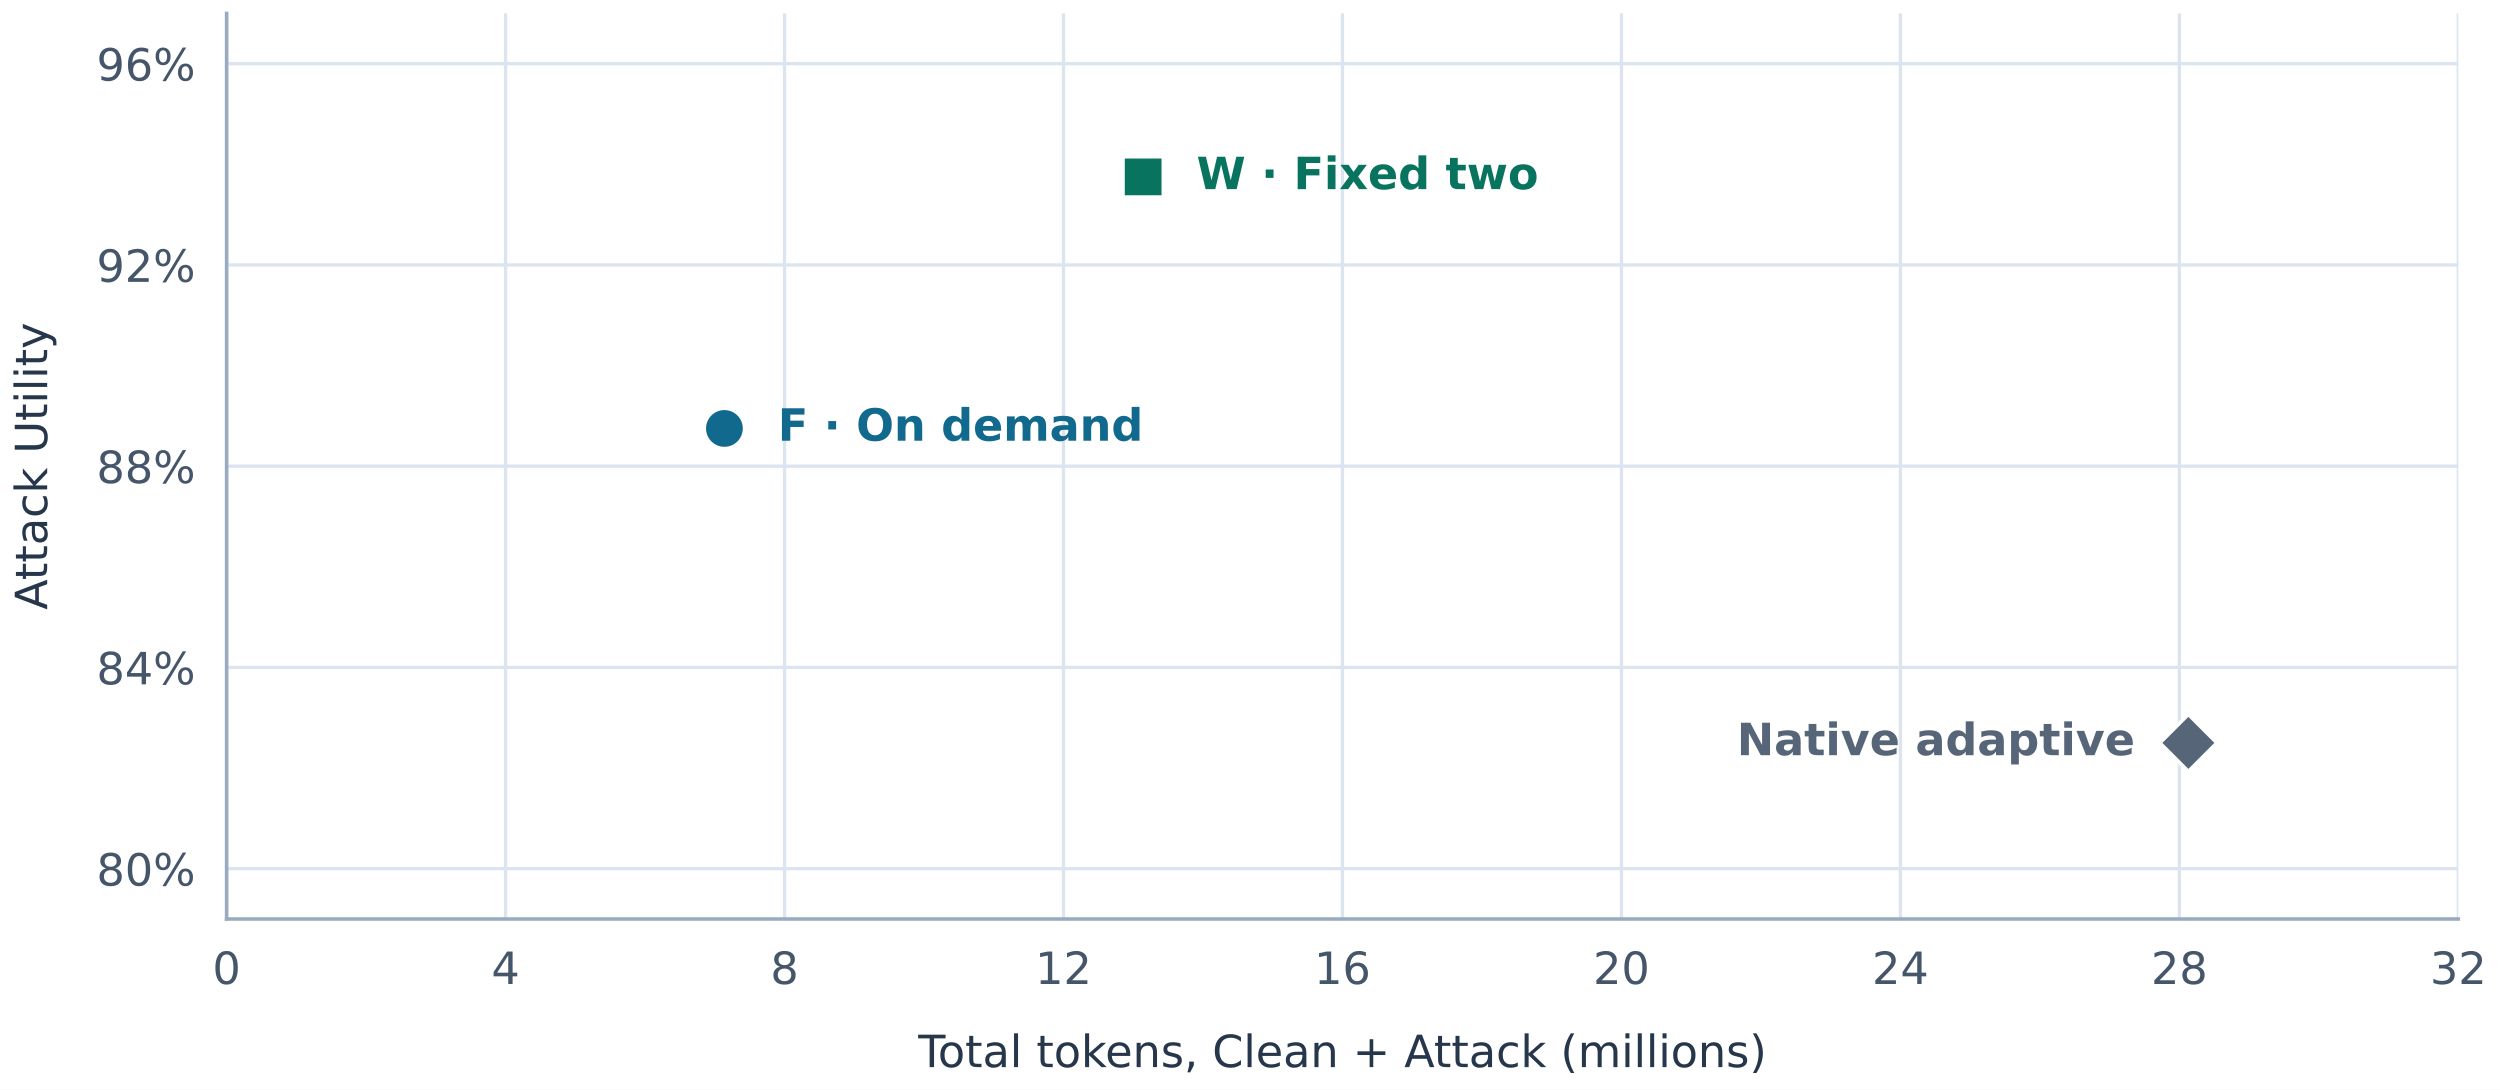
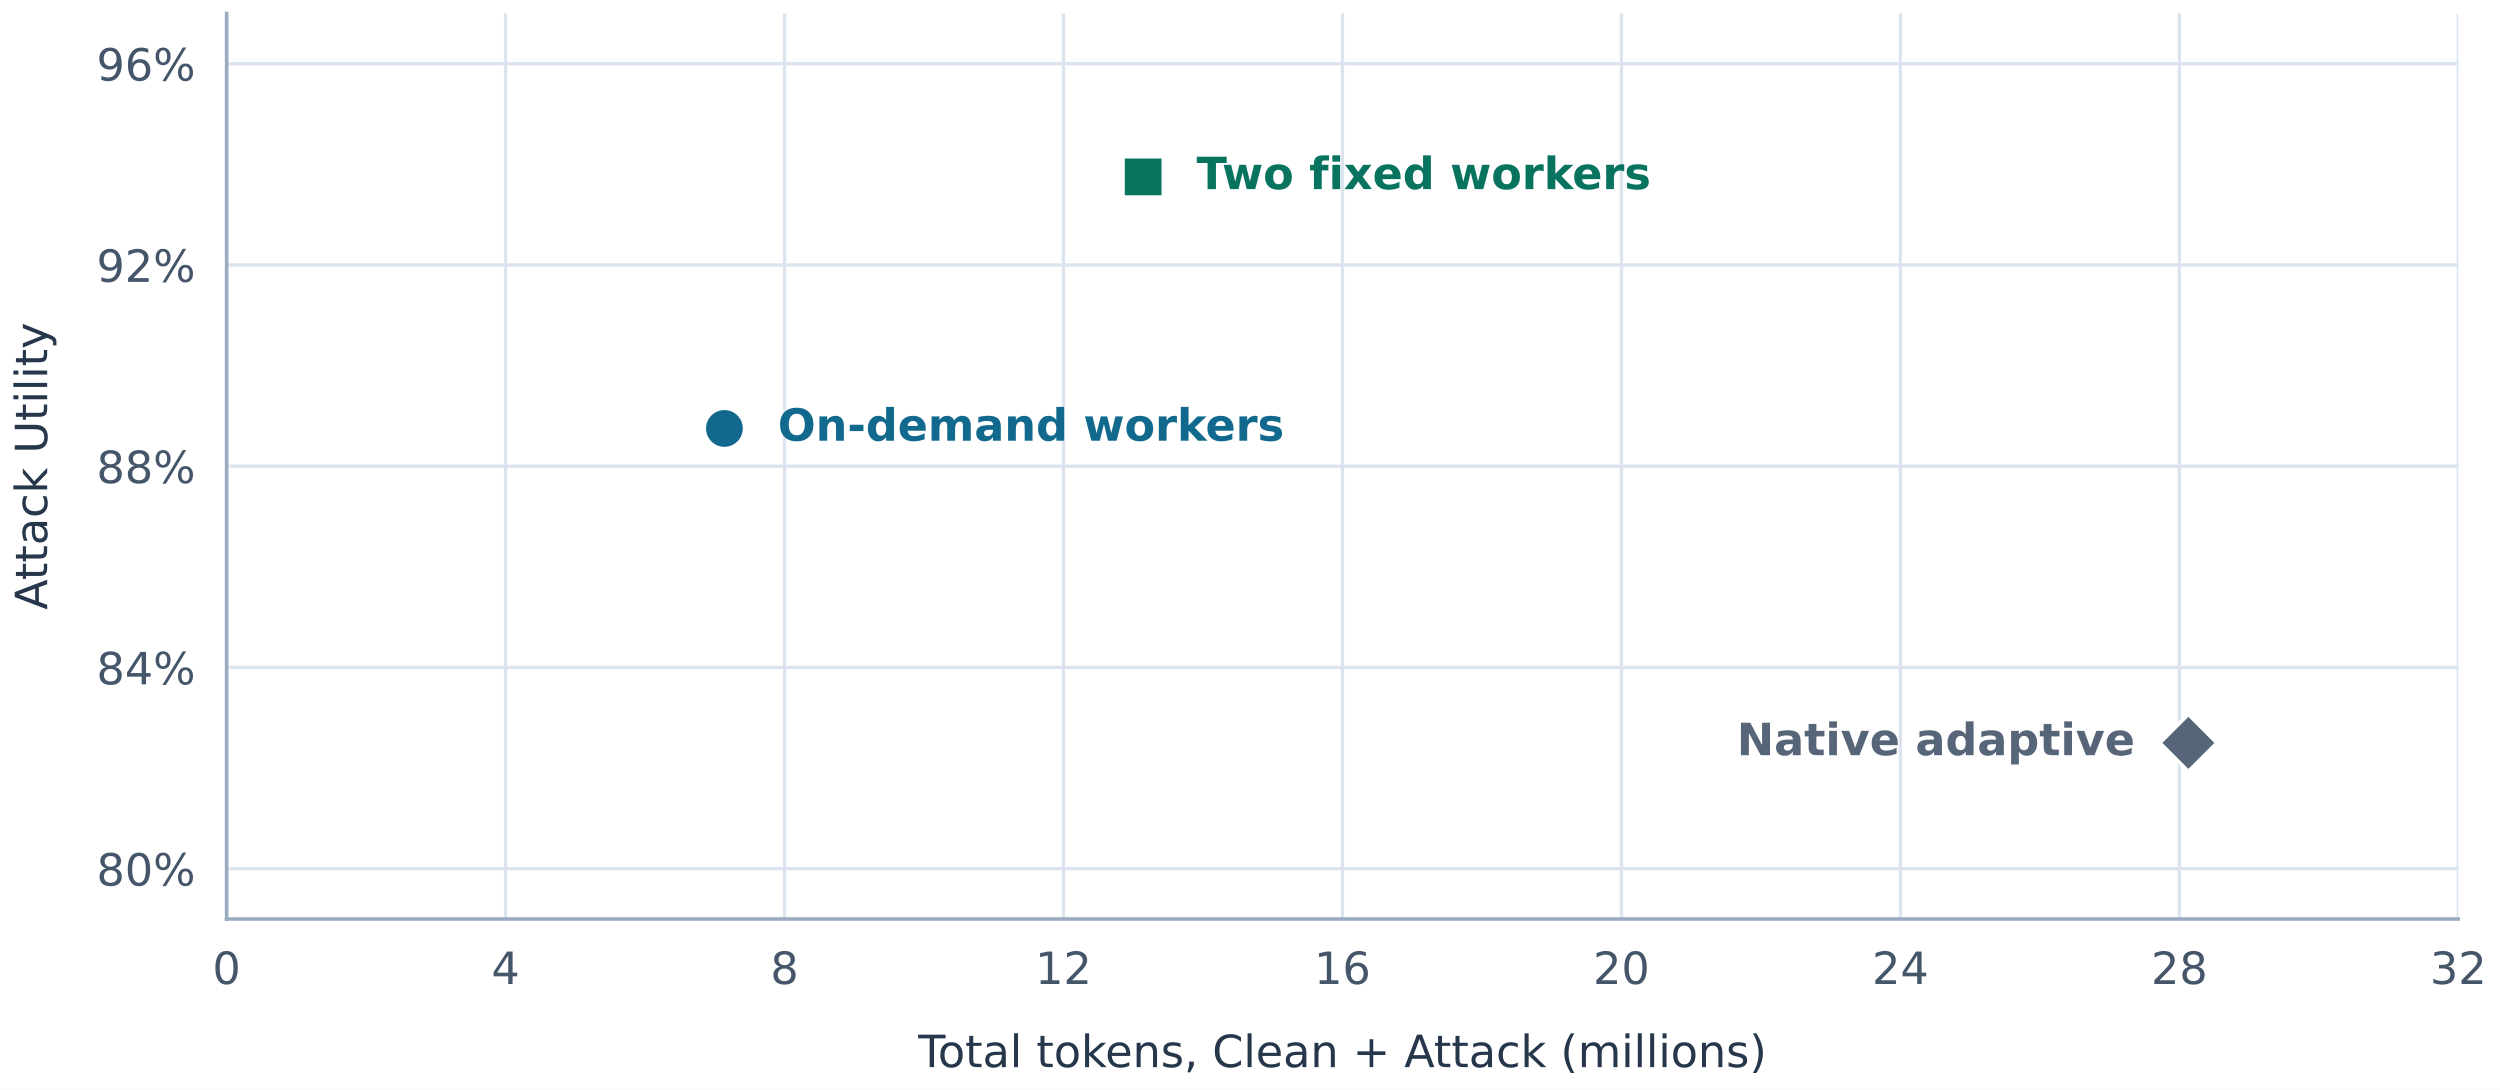
<svg xmlns="http://www.w3.org/2000/svg" xmlns:xlink="http://www.w3.org/1999/xlink" width="561.6pt" height="244.8pt" viewBox="0 0 561.6 244.8" version="1.1">
  <defs>
    <style type="text/css">*{stroke-linejoin: round; stroke-linecap: butt}</style>
  </defs>
  <g id="figure_1">
    <g id="patch_1">
      <path d="M 0 244.8 L 561.6 244.8 L 561.6 0 L 0 0 z " style="fill: #ffffff" />
    </g>
    <g id="axes_1">
      <g id="patch_2">
        <path d="M 50.905 206.444 L 552.237 206.444 L 552.237 3 L 50.905 3 z " style="fill: #ffffff" />
      </g>
      <g id="matplotlib.axis_1">
        <g id="xtick_1">
          <g id="line2d_1">
            <path d="M 50.905 206.444 L 50.905 3 " clip-path="url(#pddb8481fe7)" style="fill: none; stroke: #dce5ef; stroke-width: 0.75; stroke-linecap: square" />
          </g>
          <g id="line2d_2" />
          <g id="text_1">
            <g style="fill: #45556a" transform="translate(47.72368 221.0419) scale(0.1 -0.1)">
              <defs>
                <path id="DejaVuSans-30" d="M 2034 4250 Q 1547 4250 1301 3770 Q 1056 3291 1056 2328 Q 1056 1369 1301 889 Q 1547 409 2034 409 Q 2525 409 2770 889 Q 3016 1369 3016 2328 Q 3016 3291 2770 3770 Q 2525 4250 2034 4250 z M 2034 4750 Q 2819 4750 3233 4129 Q 3647 3509 3647 2328 Q 3647 1150 3233 529 Q 2819 -91 2034 -91 Q 1250 -91 836 529 Q 422 1150 422 2328 Q 422 3509 836 4129 Q 1250 4750 2034 4750 z " transform="scale(0.015625)" />
              </defs>
              <use xlink:href="#DejaVuSans-30" />
            </g>
          </g>
        </g>
        <g id="xtick_2">
          <g id="line2d_3">
            <path d="M 113.571 206.444 L 113.571 3 " clip-path="url(#pddb8481fe7)" style="fill: none; stroke: #dce5ef; stroke-width: 0.75; stroke-linecap: square" />
          </g>
          <g id="line2d_4" />
          <g id="text_2">
            <g style="fill: #45556a" transform="translate(110.3902 221.0419) scale(0.1 -0.1)">
              <defs>
                <path id="DejaVuSans-34" d="M 2419 4116 L 825 1625 L 2419 1625 L 2419 4116 z M 2253 4666 L 3047 4666 L 3047 1625 L 3713 1625 L 3713 1100 L 3047 1100 L 3047 0 L 2419 0 L 2419 1100 L 313 1100 L 313 1709 L 2253 4666 z " transform="scale(0.015625)" />
              </defs>
              <use xlink:href="#DejaVuSans-34" />
            </g>
          </g>
        </g>
        <g id="xtick_3">
          <g id="line2d_5">
            <path d="M 176.238 206.444 L 176.238 3 " clip-path="url(#pddb8481fe7)" style="fill: none; stroke: #dce5ef; stroke-width: 0.75; stroke-linecap: square" />
          </g>
          <g id="line2d_6" />
          <g id="text_3">
            <g style="fill: #45556a" transform="translate(173.0568 221.0419) scale(0.1 -0.1)">
              <defs>
                <path id="DejaVuSans-38" d="M 2034 2216 Q 1584 2216 1326 1975 Q 1069 1734 1069 1313 Q 1069 891 1326 650 Q 1584 409 2034 409 Q 2484 409 2743 651 Q 3003 894 3003 1313 Q 3003 1734 2745 1975 Q 2488 2216 2034 2216 z M 1403 2484 Q 997 2584 770 2862 Q 544 3141 544 3541 Q 544 4100 942 4425 Q 1341 4750 2034 4750 Q 2731 4750 3128 4425 Q 3525 4100 3525 3541 Q 3525 3141 3298 2862 Q 3072 2584 2669 2484 Q 3125 2378 3379 2068 Q 3634 1759 3634 1313 Q 3634 634 3220 271 Q 2806 -91 2034 -91 Q 1263 -91 848 271 Q 434 634 434 1313 Q 434 1759 690 2068 Q 947 2378 1403 2484 z M 1172 3481 Q 1172 3119 1398 2916 Q 1625 2713 2034 2713 Q 2441 2713 2670 2916 Q 2900 3119 2900 3481 Q 2900 3844 2670 4047 Q 2441 4250 2034 4250 Q 1625 4250 1398 4047 Q 1172 3844 1172 3481 z " transform="scale(0.015625)" />
              </defs>
              <use xlink:href="#DejaVuSans-38" />
            </g>
          </g>
        </g>
        <g id="xtick_4">
          <g id="line2d_7">
            <path d="M 238.905 206.444 L 238.905 3 " clip-path="url(#pddb8481fe7)" style="fill: none; stroke: #dce5ef; stroke-width: 0.75; stroke-linecap: square" />
          </g>
          <g id="line2d_8" />
          <g id="text_4">
            <g style="fill: #45556a" transform="translate(232.5421 221.0419) scale(0.1 -0.1)">
              <defs>
                <path id="DejaVuSans-31" d="M 794 531 L 1825 531 L 1825 4091 L 703 3866 L 703 4441 L 1819 4666 L 2450 4666 L 2450 531 L 3481 531 L 3481 0 L 794 0 L 794 531 z " transform="scale(0.015625)" />
                <path id="DejaVuSans-32" d="M 1228 531 L 3431 531 L 3431 0 L 469 0 L 469 531 Q 828 903 1448 1529 Q 2069 2156 2228 2338 Q 2531 2678 2651 2914 Q 2772 3150 2772 3378 Q 2772 3750 2511 3984 Q 2250 4219 1831 4219 Q 1534 4219 1204 4116 Q 875 4013 500 3803 L 500 4441 Q 881 4594 1212 4672 Q 1544 4750 1819 4750 Q 2544 4750 2975 4387 Q 3406 4025 3406 3419 Q 3406 3131 3298 2873 Q 3191 2616 2906 2266 Q 2828 2175 2409 1742 Q 1991 1309 1228 531 z " transform="scale(0.015625)" />
              </defs>
              <use xlink:href="#DejaVuSans-31" />
              <use xlink:href="#DejaVuSans-32" transform="translate(63.62305 0)" />
            </g>
          </g>
        </g>
        <g id="xtick_5">
          <g id="line2d_9">
            <path d="M 301.571 206.444 L 301.571 3 " clip-path="url(#pddb8481fe7)" style="fill: none; stroke: #dce5ef; stroke-width: 0.75; stroke-linecap: square" />
          </g>
          <g id="line2d_10" />
          <g id="text_5">
            <g style="fill: #45556a" transform="translate(295.2086 221.0419) scale(0.1 -0.1)">
              <defs>
                <path id="DejaVuSans-36" d="M 2113 2584 Q 1688 2584 1439 2293 Q 1191 2003 1191 1497 Q 1191 994 1439 701 Q 1688 409 2113 409 Q 2538 409 2786 701 Q 3034 994 3034 1497 Q 3034 2003 2786 2293 Q 2538 2584 2113 2584 z M 3366 4563 L 3366 3988 Q 3128 4100 2886 4159 Q 2644 4219 2406 4219 Q 1781 4219 1451 3797 Q 1122 3375 1075 2522 Q 1259 2794 1537 2939 Q 1816 3084 2150 3084 Q 2853 3084 3261 2657 Q 3669 2231 3669 1497 Q 3669 778 3244 343 Q 2819 -91 2113 -91 Q 1303 -91 875 529 Q 447 1150 447 2328 Q 447 3434 972 4092 Q 1497 4750 2381 4750 Q 2619 4750 2861 4703 Q 3103 4656 3366 4563 z " transform="scale(0.015625)" />
              </defs>
              <use xlink:href="#DejaVuSans-31" />
              <use xlink:href="#DejaVuSans-36" transform="translate(63.62305 0)" />
            </g>
          </g>
        </g>
        <g id="xtick_6">
          <g id="line2d_11">
            <path d="M 364.238 206.444 L 364.238 3 " clip-path="url(#pddb8481fe7)" style="fill: none; stroke: #dce5ef; stroke-width: 0.75; stroke-linecap: square" />
          </g>
          <g id="line2d_12" />
          <g id="text_6">
            <g style="fill: #45556a" transform="translate(357.8751 221.0419) scale(0.1 -0.1)">
              <use xlink:href="#DejaVuSans-32" />
              <use xlink:href="#DejaVuSans-30" transform="translate(63.62305 0)" />
            </g>
          </g>
        </g>
        <g id="xtick_7">
          <g id="line2d_13">
            <path d="M 426.904 206.444 L 426.904 3 " clip-path="url(#pddb8481fe7)" style="fill: none; stroke: #dce5ef; stroke-width: 0.75; stroke-linecap: square" />
          </g>
          <g id="line2d_14" />
          <g id="text_7">
            <g style="fill: #45556a" transform="translate(420.5417 221.0419) scale(0.1 -0.1)">
              <use xlink:href="#DejaVuSans-32" />
              <use xlink:href="#DejaVuSans-34" transform="translate(63.62305 0)" />
            </g>
          </g>
        </g>
        <g id="xtick_8">
          <g id="line2d_15">
            <path d="M 489.571 206.444 L 489.571 3 " clip-path="url(#pddb8481fe7)" style="fill: none; stroke: #dce5ef; stroke-width: 0.75; stroke-linecap: square" />
          </g>
          <g id="line2d_16" />
          <g id="text_8">
            <g style="fill: #45556a" transform="translate(483.2082 221.0419) scale(0.1 -0.1)">
              <use xlink:href="#DejaVuSans-32" />
              <use xlink:href="#DejaVuSans-38" transform="translate(63.62305 0)" />
            </g>
          </g>
        </g>
        <g id="xtick_9">
          <g id="line2d_17">
            <path d="M 552.237 206.444 L 552.237 3 " clip-path="url(#pddb8481fe7)" style="fill: none; stroke: #dce5ef; stroke-width: 0.75; stroke-linecap: square" />
          </g>
          <g id="line2d_18" />
          <g id="text_9">
            <g style="fill: #45556a" transform="translate(545.8748 221.0419) scale(0.1 -0.1)">
              <defs>
                <path id="DejaVuSans-33" d="M 2597 2516 Q 3050 2419 3304 2112 Q 3559 1806 3559 1356 Q 3559 666 3084 287 Q 2609 -91 1734 -91 Q 1441 -91 1130 -33 Q 819 25 488 141 L 488 750 Q 750 597 1062 519 Q 1375 441 1716 441 Q 2309 441 2620 675 Q 2931 909 2931 1356 Q 2931 1769 2642 2001 Q 2353 2234 1838 2234 L 1294 2234 L 1294 2753 L 1863 2753 Q 2328 2753 2575 2939 Q 2822 3125 2822 3475 Q 2822 3834 2567 4026 Q 2313 4219 1838 4219 Q 1578 4219 1281 4162 Q 984 4106 628 3988 L 628 4550 Q 988 4650 1302 4700 Q 1616 4750 1894 4750 Q 2613 4750 3031 4423 Q 3450 4097 3450 3541 Q 3450 3153 3228 2886 Q 3006 2619 2597 2516 z " transform="scale(0.015625)" />
              </defs>
              <use xlink:href="#DejaVuSans-33" />
              <use xlink:href="#DejaVuSans-32" transform="translate(63.62305 0)" />
            </g>
          </g>
        </g>
        <g id="text_10">
          <g style="fill: #26364b" transform="translate(206.2742 239.7201) scale(0.1 -0.1)">
            <defs>
              <path id="DejaVuSans-54" d="M -19 4666 L 3928 4666 L 3928 4134 L 2272 4134 L 2272 0 L 1638 0 L 1638 4134 L -19 4134 L -19 4666 z " transform="scale(0.015625)" />
              <path id="DejaVuSans-6f" d="M 1959 3097 Q 1497 3097 1228 2736 Q 959 2375 959 1747 Q 959 1119 1226 758 Q 1494 397 1959 397 Q 2419 397 2687 759 Q 2956 1122 2956 1747 Q 2956 2369 2687 2733 Q 2419 3097 1959 3097 z M 1959 3584 Q 2709 3584 3137 3096 Q 3566 2609 3566 1747 Q 3566 888 3137 398 Q 2709 -91 1959 -91 Q 1206 -91 779 398 Q 353 888 353 1747 Q 353 2609 779 3096 Q 1206 3584 1959 3584 z " transform="scale(0.015625)" />
              <path id="DejaVuSans-74" d="M 1172 4494 L 1172 3500 L 2356 3500 L 2356 3053 L 1172 3053 L 1172 1153 Q 1172 725 1289 603 Q 1406 481 1766 481 L 2356 481 L 2356 0 L 1766 0 Q 1100 0 847 248 Q 594 497 594 1153 L 594 3053 L 172 3053 L 172 3500 L 594 3500 L 594 4494 L 1172 4494 z " transform="scale(0.015625)" />
              <path id="DejaVuSans-61" d="M 2194 1759 Q 1497 1759 1228 1600 Q 959 1441 959 1056 Q 959 750 1161 570 Q 1363 391 1709 391 Q 2188 391 2477 730 Q 2766 1069 2766 1631 L 2766 1759 L 2194 1759 z M 3341 1997 L 3341 0 L 2766 0 L 2766 531 Q 2569 213 2275 61 Q 1981 -91 1556 -91 Q 1019 -91 701 211 Q 384 513 384 1019 Q 384 1609 779 1909 Q 1175 2209 1959 2209 L 2766 2209 L 2766 2266 Q 2766 2663 2505 2880 Q 2244 3097 1772 3097 Q 1472 3097 1187 3025 Q 903 2953 641 2809 L 641 3341 Q 956 3463 1253 3523 Q 1550 3584 1831 3584 Q 2591 3584 2966 3190 Q 3341 2797 3341 1997 z " transform="scale(0.015625)" />
              <path id="DejaVuSans-6c" d="M 603 4863 L 1178 4863 L 1178 0 L 603 0 L 603 4863 z " transform="scale(0.015625)" />
              <path id="DejaVuSans-20" transform="scale(0.015625)" />
              <path id="DejaVuSans-6b" d="M 581 4863 L 1159 4863 L 1159 1991 L 2875 3500 L 3609 3500 L 1753 1863 L 3688 0 L 2938 0 L 1159 1709 L 1159 0 L 581 0 L 581 4863 z " transform="scale(0.015625)" />
              <path id="DejaVuSans-65" d="M 3597 1894 L 3597 1613 L 953 1613 Q 991 1019 1311 708 Q 1631 397 2203 397 Q 2534 397 2845 478 Q 3156 559 3463 722 L 3463 178 Q 3153 47 2828 -22 Q 2503 -91 2169 -91 Q 1331 -91 842 396 Q 353 884 353 1716 Q 353 2575 817 3079 Q 1281 3584 2069 3584 Q 2775 3584 3186 3129 Q 3597 2675 3597 1894 z M 3022 2063 Q 3016 2534 2758 2815 Q 2500 3097 2075 3097 Q 1594 3097 1305 2825 Q 1016 2553 972 2059 L 3022 2063 z " transform="scale(0.015625)" />
              <path id="DejaVuSans-6e" d="M 3513 2113 L 3513 0 L 2938 0 L 2938 2094 Q 2938 2591 2744 2837 Q 2550 3084 2163 3084 Q 1697 3084 1428 2787 Q 1159 2491 1159 1978 L 1159 0 L 581 0 L 581 3500 L 1159 3500 L 1159 2956 Q 1366 3272 1645 3428 Q 1925 3584 2291 3584 Q 2894 3584 3203 3211 Q 3513 2838 3513 2113 z " transform="scale(0.015625)" />
              <path id="DejaVuSans-73" d="M 2834 3397 L 2834 2853 Q 2591 2978 2328 3040 Q 2066 3103 1784 3103 Q 1356 3103 1142 2972 Q 928 2841 928 2578 Q 928 2378 1081 2264 Q 1234 2150 1697 2047 L 1894 2003 Q 2506 1872 2764 1633 Q 3022 1394 3022 966 Q 3022 478 2636 193 Q 2250 -91 1575 -91 Q 1294 -91 989 -36 Q 684 19 347 128 L 347 722 Q 666 556 975 473 Q 1284 391 1588 391 Q 1994 391 2212 530 Q 2431 669 2431 922 Q 2431 1156 2273 1281 Q 2116 1406 1581 1522 L 1381 1569 Q 847 1681 609 1914 Q 372 2147 372 2553 Q 372 3047 722 3315 Q 1072 3584 1716 3584 Q 2034 3584 2315 3537 Q 2597 3491 2834 3397 z " transform="scale(0.015625)" />
              <path id="DejaVuSans-2c" d="M 750 794 L 1409 794 L 1409 256 L 897 -744 L 494 -744 L 750 256 L 750 794 z " transform="scale(0.015625)" />
              <path id="DejaVuSans-43" d="M 4122 4306 L 4122 3641 Q 3803 3938 3442 4084 Q 3081 4231 2675 4231 Q 1875 4231 1450 3742 Q 1025 3253 1025 2328 Q 1025 1406 1450 917 Q 1875 428 2675 428 Q 3081 428 3442 575 Q 3803 722 4122 1019 L 4122 359 Q 3791 134 3420 21 Q 3050 -91 2638 -91 Q 1578 -91 968 557 Q 359 1206 359 2328 Q 359 3453 968 4101 Q 1578 4750 2638 4750 Q 3056 4750 3426 4639 Q 3797 4528 4122 4306 z " transform="scale(0.015625)" />
              <path id="DejaVuSans-2b" d="M 2944 4013 L 2944 2272 L 4684 2272 L 4684 1741 L 2944 1741 L 2944 0 L 2419 0 L 2419 1741 L 678 1741 L 678 2272 L 2419 2272 L 2419 4013 L 2944 4013 z " transform="scale(0.015625)" />
              <path id="DejaVuSans-41" d="M 2188 4044 L 1331 1722 L 3047 1722 L 2188 4044 z M 1831 4666 L 2547 4666 L 4325 0 L 3669 0 L 3244 1197 L 1141 1197 L 716 0 L 50 0 L 1831 4666 z " transform="scale(0.015625)" />
              <path id="DejaVuSans-63" d="M 3122 3366 L 3122 2828 Q 2878 2963 2633 3030 Q 2388 3097 2138 3097 Q 1578 3097 1268 2742 Q 959 2388 959 1747 Q 959 1106 1268 751 Q 1578 397 2138 397 Q 2388 397 2633 464 Q 2878 531 3122 666 L 3122 134 Q 2881 22 2623 -34 Q 2366 -91 2075 -91 Q 1284 -91 818 406 Q 353 903 353 1747 Q 353 2603 823 3093 Q 1294 3584 2113 3584 Q 2378 3584 2631 3529 Q 2884 3475 3122 3366 z " transform="scale(0.015625)" />
              <path id="DejaVuSans-28" d="M 1984 4856 Q 1566 4138 1362 3434 Q 1159 2731 1159 2009 Q 1159 1288 1364 580 Q 1569 -128 1984 -844 L 1484 -844 Q 1016 -109 783 600 Q 550 1309 550 2009 Q 550 2706 781 3412 Q 1013 4119 1484 4856 L 1984 4856 z " transform="scale(0.015625)" />
              <path id="DejaVuSans-6d" d="M 3328 2828 Q 3544 3216 3844 3400 Q 4144 3584 4550 3584 Q 5097 3584 5394 3201 Q 5691 2819 5691 2113 L 5691 0 L 5113 0 L 5113 2094 Q 5113 2597 4934 2840 Q 4756 3084 4391 3084 Q 3944 3084 3684 2787 Q 3425 2491 3425 1978 L 3425 0 L 2847 0 L 2847 2094 Q 2847 2600 2669 2842 Q 2491 3084 2119 3084 Q 1678 3084 1418 2786 Q 1159 2488 1159 1978 L 1159 0 L 581 0 L 581 3500 L 1159 3500 L 1159 2956 Q 1356 3278 1631 3431 Q 1906 3584 2284 3584 Q 2666 3584 2933 3390 Q 3200 3197 3328 2828 z " transform="scale(0.015625)" />
              <path id="DejaVuSans-69" d="M 603 3500 L 1178 3500 L 1178 0 L 603 0 L 603 3500 z M 603 4863 L 1178 4863 L 1178 4134 L 603 4134 L 603 4863 z " transform="scale(0.015625)" />
              <path id="DejaVuSans-29" d="M 513 4856 L 1013 4856 Q 1481 4119 1714 3412 Q 1947 2706 1947 2009 Q 1947 1309 1714 600 Q 1481 -109 1013 -844 L 513 -844 Q 928 -128 1133 580 Q 1338 1288 1338 2009 Q 1338 2731 1133 3434 Q 928 4138 513 4856 z " transform="scale(0.015625)" />
            </defs>
            <use xlink:href="#DejaVuSans-54" />
            <use xlink:href="#DejaVuSans-6f" transform="translate(44.08398 0)" />
            <use xlink:href="#DejaVuSans-74" transform="translate(105.2656 0)" />
            <use xlink:href="#DejaVuSans-61" transform="translate(144.4746 0)" />
            <use xlink:href="#DejaVuSans-6c" transform="translate(205.7539 0)" />
            <use xlink:href="#DejaVuSans-20" transform="translate(233.5371 0)" />
            <use xlink:href="#DejaVuSans-74" transform="translate(265.3242 0)" />
            <use xlink:href="#DejaVuSans-6f" transform="translate(304.5332 0)" />
            <use xlink:href="#DejaVuSans-6b" transform="translate(365.7148 0)" />
            <use xlink:href="#DejaVuSans-65" transform="translate(420 0)" />
            <use xlink:href="#DejaVuSans-6e" transform="translate(481.5234 0)" />
            <use xlink:href="#DejaVuSans-73" transform="translate(544.9023 0)" />
            <use xlink:href="#DejaVuSans-2c" transform="translate(597.002 0)" />
            <use xlink:href="#DejaVuSans-20" transform="translate(628.7891 0)" />
            <use xlink:href="#DejaVuSans-43" transform="translate(660.5762 0)" />
            <use xlink:href="#DejaVuSans-6c" transform="translate(730.4004 0)" />
            <use xlink:href="#DejaVuSans-65" transform="translate(758.1836 0)" />
            <use xlink:href="#DejaVuSans-61" transform="translate(819.707 0)" />
            <use xlink:href="#DejaVuSans-6e" transform="translate(880.9863 0)" />
            <use xlink:href="#DejaVuSans-20" transform="translate(944.3652 0)" />
            <use xlink:href="#DejaVuSans-2b" transform="translate(976.1523 0)" />
            <use xlink:href="#DejaVuSans-20" transform="translate(1059.941 0)" />
            <use xlink:href="#DejaVuSans-41" transform="translate(1091.729 0)" />
            <use xlink:href="#DejaVuSans-74" transform="translate(1158.387 0)" />
            <use xlink:href="#DejaVuSans-74" transform="translate(1197.596 0)" />
            <use xlink:href="#DejaVuSans-61" transform="translate(1236.805 0)" />
            <use xlink:href="#DejaVuSans-63" transform="translate(1298.084 0)" />
            <use xlink:href="#DejaVuSans-6b" transform="translate(1353.064 0)" />
            <use xlink:href="#DejaVuSans-20" transform="translate(1410.975 0)" />
            <use xlink:href="#DejaVuSans-28" transform="translate(1442.762 0)" />
            <use xlink:href="#DejaVuSans-6d" transform="translate(1481.775 0)" />
            <use xlink:href="#DejaVuSans-69" transform="translate(1579.188 0)" />
            <use xlink:href="#DejaVuSans-6c" transform="translate(1606.971 0)" />
            <use xlink:href="#DejaVuSans-6c" transform="translate(1634.754 0)" />
            <use xlink:href="#DejaVuSans-69" transform="translate(1662.537 0)" />
            <use xlink:href="#DejaVuSans-6f" transform="translate(1690.32 0)" />
            <use xlink:href="#DejaVuSans-6e" transform="translate(1751.502 0)" />
            <use xlink:href="#DejaVuSans-73" transform="translate(1814.881 0)" />
            <use xlink:href="#DejaVuSans-29" transform="translate(1866.98 0)" />
          </g>
        </g>
      </g>
      <g id="matplotlib.axis_2">
        <g id="ytick_1">
          <g id="line2d_19">
            <path d="M 50.905 195.141 L 552.237 195.141 " clip-path="url(#pddb8481fe7)" style="fill: none; stroke: #dce5ef; stroke-width: 0.75; stroke-linecap: square" />
          </g>
          <g id="line2d_20" />
          <g id="text_11">
            <g style="fill: #45556a" transform="translate(21.67836 198.9403) scale(0.1 -0.1)">
              <defs>
                <path id="DejaVuSans-25" d="M 4653 2053 Q 4381 2053 4226 1822 Q 4072 1591 4072 1178 Q 4072 772 4226 539 Q 4381 306 4653 306 Q 4919 306 5073 539 Q 5228 772 5228 1178 Q 5228 1588 5073 1820 Q 4919 2053 4653 2053 z M 4653 2450 Q 5147 2450 5437 2106 Q 5728 1763 5728 1178 Q 5728 594 5436 251 Q 5144 -91 4653 -91 Q 4153 -91 3862 251 Q 3572 594 3572 1178 Q 3572 1766 3864 2108 Q 4156 2450 4653 2450 z M 1428 4353 Q 1159 4353 1004 4120 Q 850 3888 850 3481 Q 850 3069 1003 2837 Q 1156 2606 1428 2606 Q 1700 2606 1854 2837 Q 2009 3069 2009 3481 Q 2009 3884 1853 4118 Q 1697 4353 1428 4353 z M 4250 4750 L 4750 4750 L 1831 -91 L 1331 -91 L 4250 4750 z M 1428 4750 Q 1922 4750 2215 4408 Q 2509 4066 2509 3481 Q 2509 2891 2217 2550 Q 1925 2209 1428 2209 Q 931 2209 642 2551 Q 353 2894 353 3481 Q 353 4063 643 4406 Q 934 4750 1428 4750 z " transform="scale(0.015625)" />
              </defs>
              <use xlink:href="#DejaVuSans-38" />
              <use xlink:href="#DejaVuSans-30" transform="translate(63.62305 0)" />
              <use xlink:href="#DejaVuSans-25" transform="translate(127.2461 0)" />
            </g>
          </g>
        </g>
        <g id="ytick_2">
          <g id="line2d_21">
            <path d="M 50.905 149.931 L 552.237 149.931 " clip-path="url(#pddb8481fe7)" style="fill: none; stroke: #dce5ef; stroke-width: 0.75; stroke-linecap: square" />
          </g>
          <g id="line2d_22" />
          <g id="text_12">
            <g style="fill: #45556a" transform="translate(21.67836 153.7307) scale(0.1 -0.1)">
              <use xlink:href="#DejaVuSans-38" />
              <use xlink:href="#DejaVuSans-34" transform="translate(63.62305 0)" />
              <use xlink:href="#DejaVuSans-25" transform="translate(127.2461 0)" />
            </g>
          </g>
        </g>
        <g id="ytick_3">
          <g id="line2d_23">
            <path d="M 50.905 104.722 L 552.237 104.722 " clip-path="url(#pddb8481fe7)" style="fill: none; stroke: #dce5ef; stroke-width: 0.75; stroke-linecap: square" />
          </g>
          <g id="line2d_24" />
          <g id="text_13">
            <g style="fill: #45556a" transform="translate(21.67836 108.5211) scale(0.1 -0.1)">
              <use xlink:href="#DejaVuSans-38" />
              <use xlink:href="#DejaVuSans-38" transform="translate(63.62305 0)" />
              <use xlink:href="#DejaVuSans-25" transform="translate(127.2461 0)" />
            </g>
          </g>
        </g>
        <g id="ytick_4">
          <g id="line2d_25">
            <path d="M 50.905 59.512 L 552.237 59.512 " clip-path="url(#pddb8481fe7)" style="fill: none; stroke: #dce5ef; stroke-width: 0.75; stroke-linecap: square" />
          </g>
          <g id="line2d_26" />
          <g id="text_14">
            <g style="fill: #45556a" transform="translate(21.67836 63.31148) scale(0.1 -0.1)">
              <defs>
                <path id="DejaVuSans-39" d="M 703 97 L 703 672 Q 941 559 1184 500 Q 1428 441 1663 441 Q 2288 441 2617 861 Q 2947 1281 2994 2138 Q 2813 1869 2534 1725 Q 2256 1581 1919 1581 Q 1219 1581 811 2004 Q 403 2428 403 3163 Q 403 3881 828 4315 Q 1253 4750 1959 4750 Q 2769 4750 3195 4129 Q 3622 3509 3622 2328 Q 3622 1225 3098 567 Q 2575 -91 1691 -91 Q 1453 -91 1209 -44 Q 966 3 703 97 z M 1959 2075 Q 2384 2075 2632 2365 Q 2881 2656 2881 3163 Q 2881 3666 2632 3958 Q 2384 4250 1959 4250 Q 1534 4250 1286 3958 Q 1038 3666 1038 3163 Q 1038 2656 1286 2365 Q 1534 2075 1959 2075 z " transform="scale(0.015625)" />
              </defs>
              <use xlink:href="#DejaVuSans-39" />
              <use xlink:href="#DejaVuSans-32" transform="translate(63.62305 0)" />
              <use xlink:href="#DejaVuSans-25" transform="translate(127.2461 0)" />
            </g>
          </g>
        </g>
        <g id="ytick_5">
          <g id="line2d_27">
            <path d="M 50.905 14.303 L 552.237 14.303 " clip-path="url(#pddb8481fe7)" style="fill: none; stroke: #dce5ef; stroke-width: 0.75; stroke-linecap: square" />
          </g>
          <g id="line2d_28" />
          <g id="text_15">
            <g style="fill: #45556a" transform="translate(21.67836 18.10186) scale(0.1 -0.1)">
              <use xlink:href="#DejaVuSans-39" />
              <use xlink:href="#DejaVuSans-36" transform="translate(63.62305 0)" />
              <use xlink:href="#DejaVuSans-25" transform="translate(127.2461 0)" />
            </g>
          </g>
        </g>
        <g id="text_16">
          <g style="fill: #26364b" transform="translate(10.59868 136.9789) rotate(-90) scale(0.1 -0.1)">
            <defs>
              <path id="DejaVuSans-55" d="M 556 4666 L 1191 4666 L 1191 1831 Q 1191 1081 1462 751 Q 1734 422 2344 422 Q 2950 422 3222 751 Q 3494 1081 3494 1831 L 3494 4666 L 4128 4666 L 4128 1753 Q 4128 841 3676 375 Q 3225 -91 2344 -91 Q 1459 -91 1007 375 Q 556 841 556 1753 L 556 4666 z " transform="scale(0.015625)" />
              <path id="DejaVuSans-79" d="M 2059 -325 Q 1816 -950 1584 -1140 Q 1353 -1331 966 -1331 L 506 -1331 L 506 -850 L 844 -850 Q 1081 -850 1212 -737 Q 1344 -625 1503 -206 L 1606 56 L 191 3500 L 800 3500 L 1894 763 L 2988 3500 L 3597 3500 L 2059 -325 z " transform="scale(0.015625)" />
            </defs>
            <use xlink:href="#DejaVuSans-41" />
            <use xlink:href="#DejaVuSans-74" transform="translate(66.6582 0)" />
            <use xlink:href="#DejaVuSans-74" transform="translate(105.8672 0)" />
            <use xlink:href="#DejaVuSans-61" transform="translate(145.0762 0)" />
            <use xlink:href="#DejaVuSans-63" transform="translate(206.3555 0)" />
            <use xlink:href="#DejaVuSans-6b" transform="translate(261.3359 0)" />
            <use xlink:href="#DejaVuSans-20" transform="translate(319.2461 0)" />
            <use xlink:href="#DejaVuSans-55" transform="translate(351.0332 0)" />
            <use xlink:href="#DejaVuSans-74" transform="translate(424.2266 0)" />
            <use xlink:href="#DejaVuSans-69" transform="translate(463.4355 0)" />
            <use xlink:href="#DejaVuSans-6c" transform="translate(491.2188 0)" />
            <use xlink:href="#DejaVuSans-69" transform="translate(519.002 0)" />
            <use xlink:href="#DejaVuSans-74" transform="translate(546.7852 0)" />
            <use xlink:href="#DejaVuSans-79" transform="translate(585.9941 0)" />
          </g>
        </g>
      </g>
      <g id="patch_3">
        <path d="M 50.905 206.444 L 50.905 3 " style="fill: none; stroke: #9aabc0; stroke-width: 0.8; stroke-linejoin: miter; stroke-linecap: square" />
      </g>
      <g id="patch_4">
        <path d="M 50.905 206.444 L 552.237 206.444 " style="fill: none; stroke: #9aabc0; stroke-width: 0.8; stroke-linejoin: miter; stroke-linecap: square" />
      </g>
      <g id="PathCollection_1">
        <defs>
          <path id="m288e7706da" d="M 0 4.528 C 1.201 4.528 2.352 4.051 3.202 3.202 C 4.051 2.352 4.528 1.201 4.528 0 C 4.528 -1.201 4.051 -2.352 3.202 -3.202 C 2.352 -4.051 1.201 -4.528 0 -4.528 C -1.201 -4.528 -2.352 -4.051 -3.202 -3.202 C -4.051 -2.352 -4.528 -1.201 -4.528 0 C -4.528 1.201 -4.051 2.352 -3.202 3.202 C -2.352 4.051 -1.201 4.528 0 4.528 z " style="stroke: #ffffff; stroke-width: 0.8" />
        </defs>
        <g clip-path="url(#pddb8481fe7)">
          <use xlink:href="#m288e7706da" x="162.733" y="96.245" style="fill: #12698e; stroke: #ffffff; stroke-width: 0.8" />
        </g>
      </g>
      <g id="text_17">
        <g style="fill: #12698e" transform="translate(174.7326 99.00445) scale(0.1 -0.1)">
          <defs>
-             <path id="DejaVuSans-Bold-46" d="M 588 4666 L 3834 4666 L 3834 3756 L 1791 3756 L 1791 2888 L 3713 2888 L 3713 1978 L 1791 1978 L 1791 0 L 588 0 L 588 4666 z " transform="scale(0.015625)" />
-             <path id="DejaVuSans-Bold-20" transform="scale(0.015625)" />
-             <path id="DejaVuSans-Bold-b7" d="M 653 2828 L 1778 2828 L 1778 1619 L 653 1619 L 653 2828 z " transform="scale(0.015625)" />
            <path id="DejaVuSans-Bold-4f" d="M 2719 3878 Q 2169 3878 1866 3472 Q 1563 3066 1563 2328 Q 1563 1594 1866 1187 Q 2169 781 2719 781 Q 3272 781 3575 1187 Q 3878 1594 3878 2328 Q 3878 3066 3575 3472 Q 3272 3878 2719 3878 z M 2719 4750 Q 3844 4750 4481 4106 Q 5119 3463 5119 2328 Q 5119 1197 4481 553 Q 3844 -91 2719 -91 Q 1597 -91 958 553 Q 319 1197 319 2328 Q 319 3463 958 4106 Q 1597 4750 2719 4750 z " transform="scale(0.015625)" />
            <path id="DejaVuSans-Bold-6e" d="M 4056 2131 L 4056 0 L 2931 0 L 2931 347 L 2931 1631 Q 2931 2084 2911 2256 Q 2891 2428 2841 2509 Q 2775 2619 2662 2680 Q 2550 2741 2406 2741 Q 2056 2741 1856 2470 Q 1656 2200 1656 1722 L 1656 0 L 538 0 L 538 3500 L 1656 3500 L 1656 2988 Q 1909 3294 2193 3439 Q 2478 3584 2822 3584 Q 3428 3584 3742 3212 Q 4056 2841 4056 2131 z " transform="scale(0.015625)" />
+             <path id="DejaVuSans-Bold-2d" d="M 347 2297 L 2309 2297 L 2309 1388 L 347 1388 L 347 2297 z " transform="scale(0.015625)" />
            <path id="DejaVuSans-Bold-64" d="M 2919 2988 L 2919 4863 L 4044 4863 L 4044 0 L 2919 0 L 2919 506 Q 2688 197 2409 53 Q 2131 -91 1766 -91 Q 1119 -91 703 423 Q 288 938 288 1747 Q 288 2556 703 3070 Q 1119 3584 1766 3584 Q 2128 3584 2408 3439 Q 2688 3294 2919 2988 z M 2181 722 Q 2541 722 2730 984 Q 2919 1247 2919 1747 Q 2919 2247 2730 2509 Q 2541 2772 2181 2772 Q 1825 2772 1636 2509 Q 1447 2247 1447 1747 Q 1447 1247 1636 984 Q 1825 722 2181 722 z " transform="scale(0.015625)" />
            <path id="DejaVuSans-Bold-65" d="M 4031 1759 L 4031 1441 L 1416 1441 Q 1456 1047 1700 850 Q 1944 653 2381 653 Q 2734 653 3104 758 Q 3475 863 3866 1075 L 3866 213 Q 3469 63 3072 -14 Q 2675 -91 2278 -91 Q 1328 -91 801 392 Q 275 875 275 1747 Q 275 2603 792 3093 Q 1309 3584 2216 3584 Q 3041 3584 3536 3087 Q 4031 2591 4031 1759 z M 2881 2131 Q 2881 2450 2695 2645 Q 2509 2841 2209 2841 Q 1884 2841 1681 2658 Q 1478 2475 1428 2131 L 2881 2131 z " transform="scale(0.015625)" />
            <path id="DejaVuSans-Bold-6d" d="M 3781 2919 Q 3994 3244 4286 3414 Q 4578 3584 4928 3584 Q 5531 3584 5847 3212 Q 6163 2841 6163 2131 L 6163 0 L 5038 0 L 5038 1825 Q 5041 1866 5042 1909 Q 5044 1953 5044 2034 Q 5044 2406 4934 2573 Q 4825 2741 4581 2741 Q 4263 2741 4089 2478 Q 3916 2216 3909 1719 L 3909 0 L 2784 0 L 2784 1825 Q 2784 2406 2684 2573 Q 2584 2741 2328 2741 Q 2006 2741 1831 2477 Q 1656 2213 1656 1722 L 1656 0 L 531 0 L 531 3500 L 1656 3500 L 1656 2988 Q 1863 3284 2130 3434 Q 2397 3584 2719 3584 Q 3081 3584 3359 3409 Q 3638 3234 3781 2919 z " transform="scale(0.015625)" />
            <path id="DejaVuSans-Bold-61" d="M 2106 1575 Q 1756 1575 1579 1456 Q 1403 1338 1403 1106 Q 1403 894 1545 773 Q 1688 653 1941 653 Q 2256 653 2472 879 Q 2688 1106 2688 1447 L 2688 1575 L 2106 1575 z M 3816 1997 L 3816 0 L 2688 0 L 2688 519 Q 2463 200 2181 54 Q 1900 -91 1497 -91 Q 953 -91 614 226 Q 275 544 275 1050 Q 275 1666 698 1953 Q 1122 2241 2028 2241 L 2688 2241 L 2688 2328 Q 2688 2594 2478 2717 Q 2269 2841 1825 2841 Q 1466 2841 1156 2769 Q 847 2697 581 2553 L 581 3406 Q 941 3494 1303 3539 Q 1666 3584 2028 3584 Q 2975 3584 3395 3211 Q 3816 2838 3816 1997 z " transform="scale(0.015625)" />
+             <path id="DejaVuSans-Bold-20" transform="scale(0.015625)" />
+             <path id="DejaVuSans-Bold-77" d="M 225 3500 L 1313 3500 L 1900 1088 L 2491 3500 L 3425 3500 L 4013 1113 L 4603 3500 L 5691 3500 L 4769 0 L 3547 0 L 2956 2406 L 2369 0 L 1147 0 L 225 3500 z " transform="scale(0.015625)" />
+             <path id="DejaVuSans-Bold-6f" d="M 2203 2784 Q 1831 2784 1636 2517 Q 1441 2250 1441 1747 Q 1441 1244 1636 976 Q 1831 709 2203 709 Q 2569 709 2762 976 Q 2956 1244 2956 1747 Q 2956 2250 2762 2517 Q 2569 2784 2203 2784 z M 2203 3584 Q 3106 3584 3614 3096 Q 4122 2609 4122 1747 Q 4122 884 3614 396 Q 3106 -91 2203 -91 Q 1297 -91 786 396 Q 275 884 275 1747 Q 275 2609 786 3096 Q 1297 3584 2203 3584 z " transform="scale(0.015625)" />
+             <path id="DejaVuSans-Bold-72" d="M 3138 2547 Q 2991 2616 2845 2648 Q 2700 2681 2553 2681 Q 2122 2681 1889 2404 Q 1656 2128 1656 1613 L 1656 0 L 538 0 L 538 3500 L 1656 3500 L 1656 2925 Q 1872 3269 2151 3426 Q 2431 3584 2822 3584 Q 2878 3584 2943 3579 Q 3009 3575 3134 3559 L 3138 2547 z " transform="scale(0.015625)" />
+             <path id="DejaVuSans-Bold-6b" d="M 538 4863 L 1656 4863 L 1656 2216 L 2944 3500 L 4244 3500 L 2534 1894 L 4378 0 L 3022 0 L 1656 1459 L 1656 0 L 538 0 L 538 4863 z " transform="scale(0.015625)" />
+             <path id="DejaVuSans-Bold-73" d="M 3272 3391 L 3272 2541 Q 2913 2691 2578 2766 Q 2244 2841 1947 2841 Q 1628 2841 1473 2761 Q 1319 2681 1319 2516 Q 1319 2381 1436 2309 Q 1553 2238 1856 2203 L 2053 2175 Q 2913 2066 3209 1816 Q 3506 1566 3506 1031 Q 3506 472 3093 190 Q 2681 -91 1863 -91 Q 1516 -91 1145 -36 Q 775 19 384 128 L 384 978 Q 719 816 1070 734 Q 1422 653 1784 653 Q 2113 653 2278 743 Q 2444 834 2444 1013 Q 2444 1163 2330 1236 Q 2216 1309 1875 1350 L 1678 1375 Q 931 1469 631 1722 Q 331 1975 331 2491 Q 331 3047 712 3315 Q 1094 3584 1881 3584 Q 2191 3584 2531 3537 Q 2872 3491 3272 3391 z " transform="scale(0.015625)" />
          </defs>
-           <use xlink:href="#DejaVuSans-Bold-46" />
-           <use xlink:href="#DejaVuSans-Bold-20" transform="translate(68.31055 0)" />
-           <use xlink:href="#DejaVuSans-Bold-b7" transform="translate(103.125 0)" />
-           <use xlink:href="#DejaVuSans-Bold-20" transform="translate(141.1133 0)" />
-           <use xlink:href="#DejaVuSans-Bold-4f" transform="translate(175.9277 0)" />
-           <use xlink:href="#DejaVuSans-Bold-6e" transform="translate(260.9375 0)" />
-           <use xlink:href="#DejaVuSans-Bold-20" transform="translate(332.1289 0)" />
-           <use xlink:href="#DejaVuSans-Bold-64" transform="translate(366.9434 0)" />
-           <use xlink:href="#DejaVuSans-Bold-65" transform="translate(438.5254 0)" />
-           <use xlink:href="#DejaVuSans-Bold-6d" transform="translate(506.3477 0)" />
-           <use xlink:href="#DejaVuSans-Bold-61" transform="translate(610.5469 0)" />
-           <use xlink:href="#DejaVuSans-Bold-6e" transform="translate(678.0273 0)" />
-           <use xlink:href="#DejaVuSans-Bold-64" transform="translate(749.2188 0)" />
+           <use xlink:href="#DejaVuSans-Bold-4f" />
+           <use xlink:href="#DejaVuSans-Bold-6e" transform="translate(85.00977 0)" />
+           <use xlink:href="#DejaVuSans-Bold-2d" transform="translate(156.2012 0)" />
+           <use xlink:href="#DejaVuSans-Bold-64" transform="translate(197.7051 0)" />
+           <use xlink:href="#DejaVuSans-Bold-65" transform="translate(269.2871 0)" />
+           <use xlink:href="#DejaVuSans-Bold-6d" transform="translate(337.1094 0)" />
+           <use xlink:href="#DejaVuSans-Bold-61" transform="translate(441.3086 0)" />
+           <use xlink:href="#DejaVuSans-Bold-6e" transform="translate(508.7891 0)" />
+           <use xlink:href="#DejaVuSans-Bold-64" transform="translate(579.9805 0)" />
+           <use xlink:href="#DejaVuSans-Bold-20" transform="translate(651.5625 0)" />
+           <use xlink:href="#DejaVuSans-Bold-77" transform="translate(686.377 0)" />
+           <use xlink:href="#DejaVuSans-Bold-6f" transform="translate(778.7598 0)" />
+           <use xlink:href="#DejaVuSans-Bold-72" transform="translate(847.4609 0)" />
+           <use xlink:href="#DejaVuSans-Bold-6b" transform="translate(896.7773 0)" />
+           <use xlink:href="#DejaVuSans-Bold-65" transform="translate(960.6562 0)" />
+           <use xlink:href="#DejaVuSans-Bold-72" transform="translate(1028.479 0)" />
+           <use xlink:href="#DejaVuSans-Bold-73" transform="translate(1077.795 0)" />
        </g>
      </g>
      <g id="PathCollection_2">
        <defs>
          <path id="mda5ee439ec" d="M -4.528 4.528 L 4.528 4.528 L 4.528 -4.528 L -4.528 -4.528 z " style="stroke: #ffffff; stroke-width: 0.8" />
        </defs>
        <g clip-path="url(#pddb8481fe7)">
          <use xlink:href="#mda5ee439ec" x="256.798" y="39.733" style="fill: #08745f; stroke: #ffffff; stroke-width: 0.8" />
        </g>
      </g>
      <g id="text_18">
        <g style="fill: #08745f" transform="translate(268.7981 42.49243) scale(0.1 -0.1)">
          <defs>
-             <path id="DejaVuSans-Bold-57" d="M 191 4666 L 1344 4666 L 2150 1275 L 2950 4666 L 4109 4666 L 4909 1275 L 5716 4666 L 6859 4666 L 5759 0 L 4372 0 L 3525 3547 L 2688 0 L 1300 0 L 191 4666 z " transform="scale(0.015625)" />
+             <path id="DejaVuSans-Bold-54" d="M 31 4666 L 4331 4666 L 4331 3756 L 2784 3756 L 2784 0 L 1581 0 L 1581 3756 L 31 3756 L 31 4666 z " transform="scale(0.015625)" />
+             <path id="DejaVuSans-Bold-66" d="M 2841 4863 L 2841 4128 L 2222 4128 Q 1984 4128 1890 4042 Q 1797 3956 1797 3744 L 1797 3500 L 2753 3500 L 2753 2700 L 1797 2700 L 1797 0 L 678 0 L 678 2700 L 122 2700 L 122 3500 L 678 3500 L 678 3744 Q 678 4316 997 4589 Q 1316 4863 1984 4863 L 2841 4863 z " transform="scale(0.015625)" />
            <path id="DejaVuSans-Bold-69" d="M 538 3500 L 1656 3500 L 1656 0 L 538 0 L 538 3500 z M 538 4863 L 1656 4863 L 1656 3950 L 538 3950 L 538 4863 z " transform="scale(0.015625)" />
            <path id="DejaVuSans-Bold-78" d="M 1422 1791 L 159 3500 L 1344 3500 L 2059 2463 L 2784 3500 L 3969 3500 L 2706 1797 L 4031 0 L 2847 0 L 2059 1106 L 1281 0 L 97 0 L 1422 1791 z " transform="scale(0.015625)" />
-             <path id="DejaVuSans-Bold-74" d="M 1759 4494 L 1759 3500 L 2913 3500 L 2913 2700 L 1759 2700 L 1759 1216 Q 1759 972 1856 886 Q 1953 800 2241 800 L 2816 800 L 2816 0 L 1856 0 Q 1194 0 917 276 Q 641 553 641 1216 L 641 2700 L 84 2700 L 84 3500 L 641 3500 L 641 4494 L 1759 4494 z " transform="scale(0.015625)" />
-             <path id="DejaVuSans-Bold-77" d="M 225 3500 L 1313 3500 L 1900 1088 L 2491 3500 L 3425 3500 L 4013 1113 L 4603 3500 L 5691 3500 L 4769 0 L 3547 0 L 2956 2406 L 2369 0 L 1147 0 L 225 3500 z " transform="scale(0.015625)" />
-             <path id="DejaVuSans-Bold-6f" d="M 2203 2784 Q 1831 2784 1636 2517 Q 1441 2250 1441 1747 Q 1441 1244 1636 976 Q 1831 709 2203 709 Q 2569 709 2762 976 Q 2956 1244 2956 1747 Q 2956 2250 2762 2517 Q 2569 2784 2203 2784 z M 2203 3584 Q 3106 3584 3614 3096 Q 4122 2609 4122 1747 Q 4122 884 3614 396 Q 3106 -91 2203 -91 Q 1297 -91 786 396 Q 275 884 275 1747 Q 275 2609 786 3096 Q 1297 3584 2203 3584 z " transform="scale(0.015625)" />
          </defs>
-           <use xlink:href="#DejaVuSans-Bold-57" />
-           <use xlink:href="#DejaVuSans-Bold-20" transform="translate(110.3027 0)" />
-           <use xlink:href="#DejaVuSans-Bold-b7" transform="translate(145.1172 0)" />
-           <use xlink:href="#DejaVuSans-Bold-20" transform="translate(183.1055 0)" />
-           <use xlink:href="#DejaVuSans-Bold-46" transform="translate(217.9199 0)" />
-           <use xlink:href="#DejaVuSans-Bold-69" transform="translate(286.2305 0)" />
-           <use xlink:href="#DejaVuSans-Bold-78" transform="translate(320.5078 0)" />
-           <use xlink:href="#DejaVuSans-Bold-65" transform="translate(385.0098 0)" />
-           <use xlink:href="#DejaVuSans-Bold-64" transform="translate(452.832 0)" />
-           <use xlink:href="#DejaVuSans-Bold-20" transform="translate(524.4141 0)" />
-           <use xlink:href="#DejaVuSans-Bold-74" transform="translate(559.2285 0)" />
-           <use xlink:href="#DejaVuSans-Bold-77" transform="translate(607.0312 0)" />
-           <use xlink:href="#DejaVuSans-Bold-6f" transform="translate(699.4141 0)" />
+           <use xlink:href="#DejaVuSans-Bold-54" />
+           <use xlink:href="#DejaVuSans-Bold-77" transform="translate(57.21289 0)" />
+           <use xlink:href="#DejaVuSans-Bold-6f" transform="translate(149.5957 0)" />
+           <use xlink:href="#DejaVuSans-Bold-20" transform="translate(218.2969 0)" />
+           <use xlink:href="#DejaVuSans-Bold-66" transform="translate(253.1113 0)" />
+           <use xlink:href="#DejaVuSans-Bold-69" transform="translate(296.6172 0)" />
+           <use xlink:href="#DejaVuSans-Bold-78" transform="translate(330.8945 0)" />
+           <use xlink:href="#DejaVuSans-Bold-65" transform="translate(395.3965 0)" />
+           <use xlink:href="#DejaVuSans-Bold-64" transform="translate(463.2188 0)" />
+           <use xlink:href="#DejaVuSans-Bold-20" transform="translate(534.8008 0)" />
+           <use xlink:href="#DejaVuSans-Bold-77" transform="translate(569.6152 0)" />
+           <use xlink:href="#DejaVuSans-Bold-6f" transform="translate(661.998 0)" />
+           <use xlink:href="#DejaVuSans-Bold-72" transform="translate(730.6992 0)" />
+           <use xlink:href="#DejaVuSans-Bold-6b" transform="translate(780.0156 0)" />
+           <use xlink:href="#DejaVuSans-Bold-65" transform="translate(843.8945 0)" />
+           <use xlink:href="#DejaVuSans-Bold-72" transform="translate(911.7168 0)" />
+           <use xlink:href="#DejaVuSans-Bold-73" transform="translate(961.0332 0)" />
        </g>
      </g>
      <g id="PathCollection_3">
        <defs>
          <path id="mf814cb9d8e" d="M 0 6.403 L 6.403 0 L 0 -6.403 L -6.403 0 z " style="stroke: #ffffff; stroke-width: 0.8" />
        </defs>
        <g clip-path="url(#pddb8481fe7)">
          <use xlink:href="#mf814cb9d8e" x="491.596" y="166.885" style="fill: #566578; stroke: #ffffff; stroke-width: 0.8" />
        </g>
      </g>
      <g id="text_19">
        <g style="fill: #566578" transform="translate(390.1664 169.6445) scale(0.1 -0.1)">
          <defs>
            <path id="DejaVuSans-Bold-4e" d="M 588 4666 L 1931 4666 L 3628 1466 L 3628 4666 L 4769 4666 L 4769 0 L 3425 0 L 1728 3200 L 1728 0 L 588 0 L 588 4666 z " transform="scale(0.015625)" />
+             <path id="DejaVuSans-Bold-74" d="M 1759 4494 L 1759 3500 L 2913 3500 L 2913 2700 L 1759 2700 L 1759 1216 Q 1759 972 1856 886 Q 1953 800 2241 800 L 2816 800 L 2816 0 L 1856 0 Q 1194 0 917 276 Q 641 553 641 1216 L 641 2700 L 84 2700 L 84 3500 L 641 3500 L 641 4494 L 1759 4494 z " transform="scale(0.015625)" />
            <path id="DejaVuSans-Bold-76" d="M 97 3500 L 1216 3500 L 2088 1081 L 2956 3500 L 4078 3500 L 2700 0 L 1472 0 L 97 3500 z " transform="scale(0.015625)" />
            <path id="DejaVuSans-Bold-70" d="M 1656 506 L 1656 -1331 L 538 -1331 L 538 3500 L 1656 3500 L 1656 2988 Q 1888 3294 2169 3439 Q 2450 3584 2816 3584 Q 3463 3584 3878 3070 Q 4294 2556 4294 1747 Q 4294 938 3878 423 Q 3463 -91 2816 -91 Q 2450 -91 2169 54 Q 1888 200 1656 506 z M 2400 2772 Q 2041 2772 1848 2508 Q 1656 2244 1656 1747 Q 1656 1250 1848 986 Q 2041 722 2400 722 Q 2759 722 2948 984 Q 3138 1247 3138 1747 Q 3138 2247 2948 2509 Q 2759 2772 2400 2772 z " transform="scale(0.015625)" />
          </defs>
          <use xlink:href="#DejaVuSans-Bold-4e" />
          <use xlink:href="#DejaVuSans-Bold-61" transform="translate(83.69141 0)" />
          <use xlink:href="#DejaVuSans-Bold-74" transform="translate(151.1719 0)" />
          <use xlink:href="#DejaVuSans-Bold-69" transform="translate(198.9746 0)" />
          <use xlink:href="#DejaVuSans-Bold-76" transform="translate(233.252 0)" />
          <use xlink:href="#DejaVuSans-Bold-65" transform="translate(298.4375 0)" />
          <use xlink:href="#DejaVuSans-Bold-20" transform="translate(366.2598 0)" />
          <use xlink:href="#DejaVuSans-Bold-61" transform="translate(401.0742 0)" />
          <use xlink:href="#DejaVuSans-Bold-64" transform="translate(468.5547 0)" />
          <use xlink:href="#DejaVuSans-Bold-61" transform="translate(540.1367 0)" />
          <use xlink:href="#DejaVuSans-Bold-70" transform="translate(607.6172 0)" />
          <use xlink:href="#DejaVuSans-Bold-74" transform="translate(679.1992 0)" />
          <use xlink:href="#DejaVuSans-Bold-69" transform="translate(727.002 0)" />
          <use xlink:href="#DejaVuSans-Bold-76" transform="translate(761.2793 0)" />
          <use xlink:href="#DejaVuSans-Bold-65" transform="translate(826.4648 0)" />
        </g>
      </g>
    </g>
  </g>
  <defs>
    <clipPath id="pddb8481fe7">
      <rect x="50.905" y="3" width="501.332" height="203.443" />
    </clipPath>
  </defs>
</svg>
